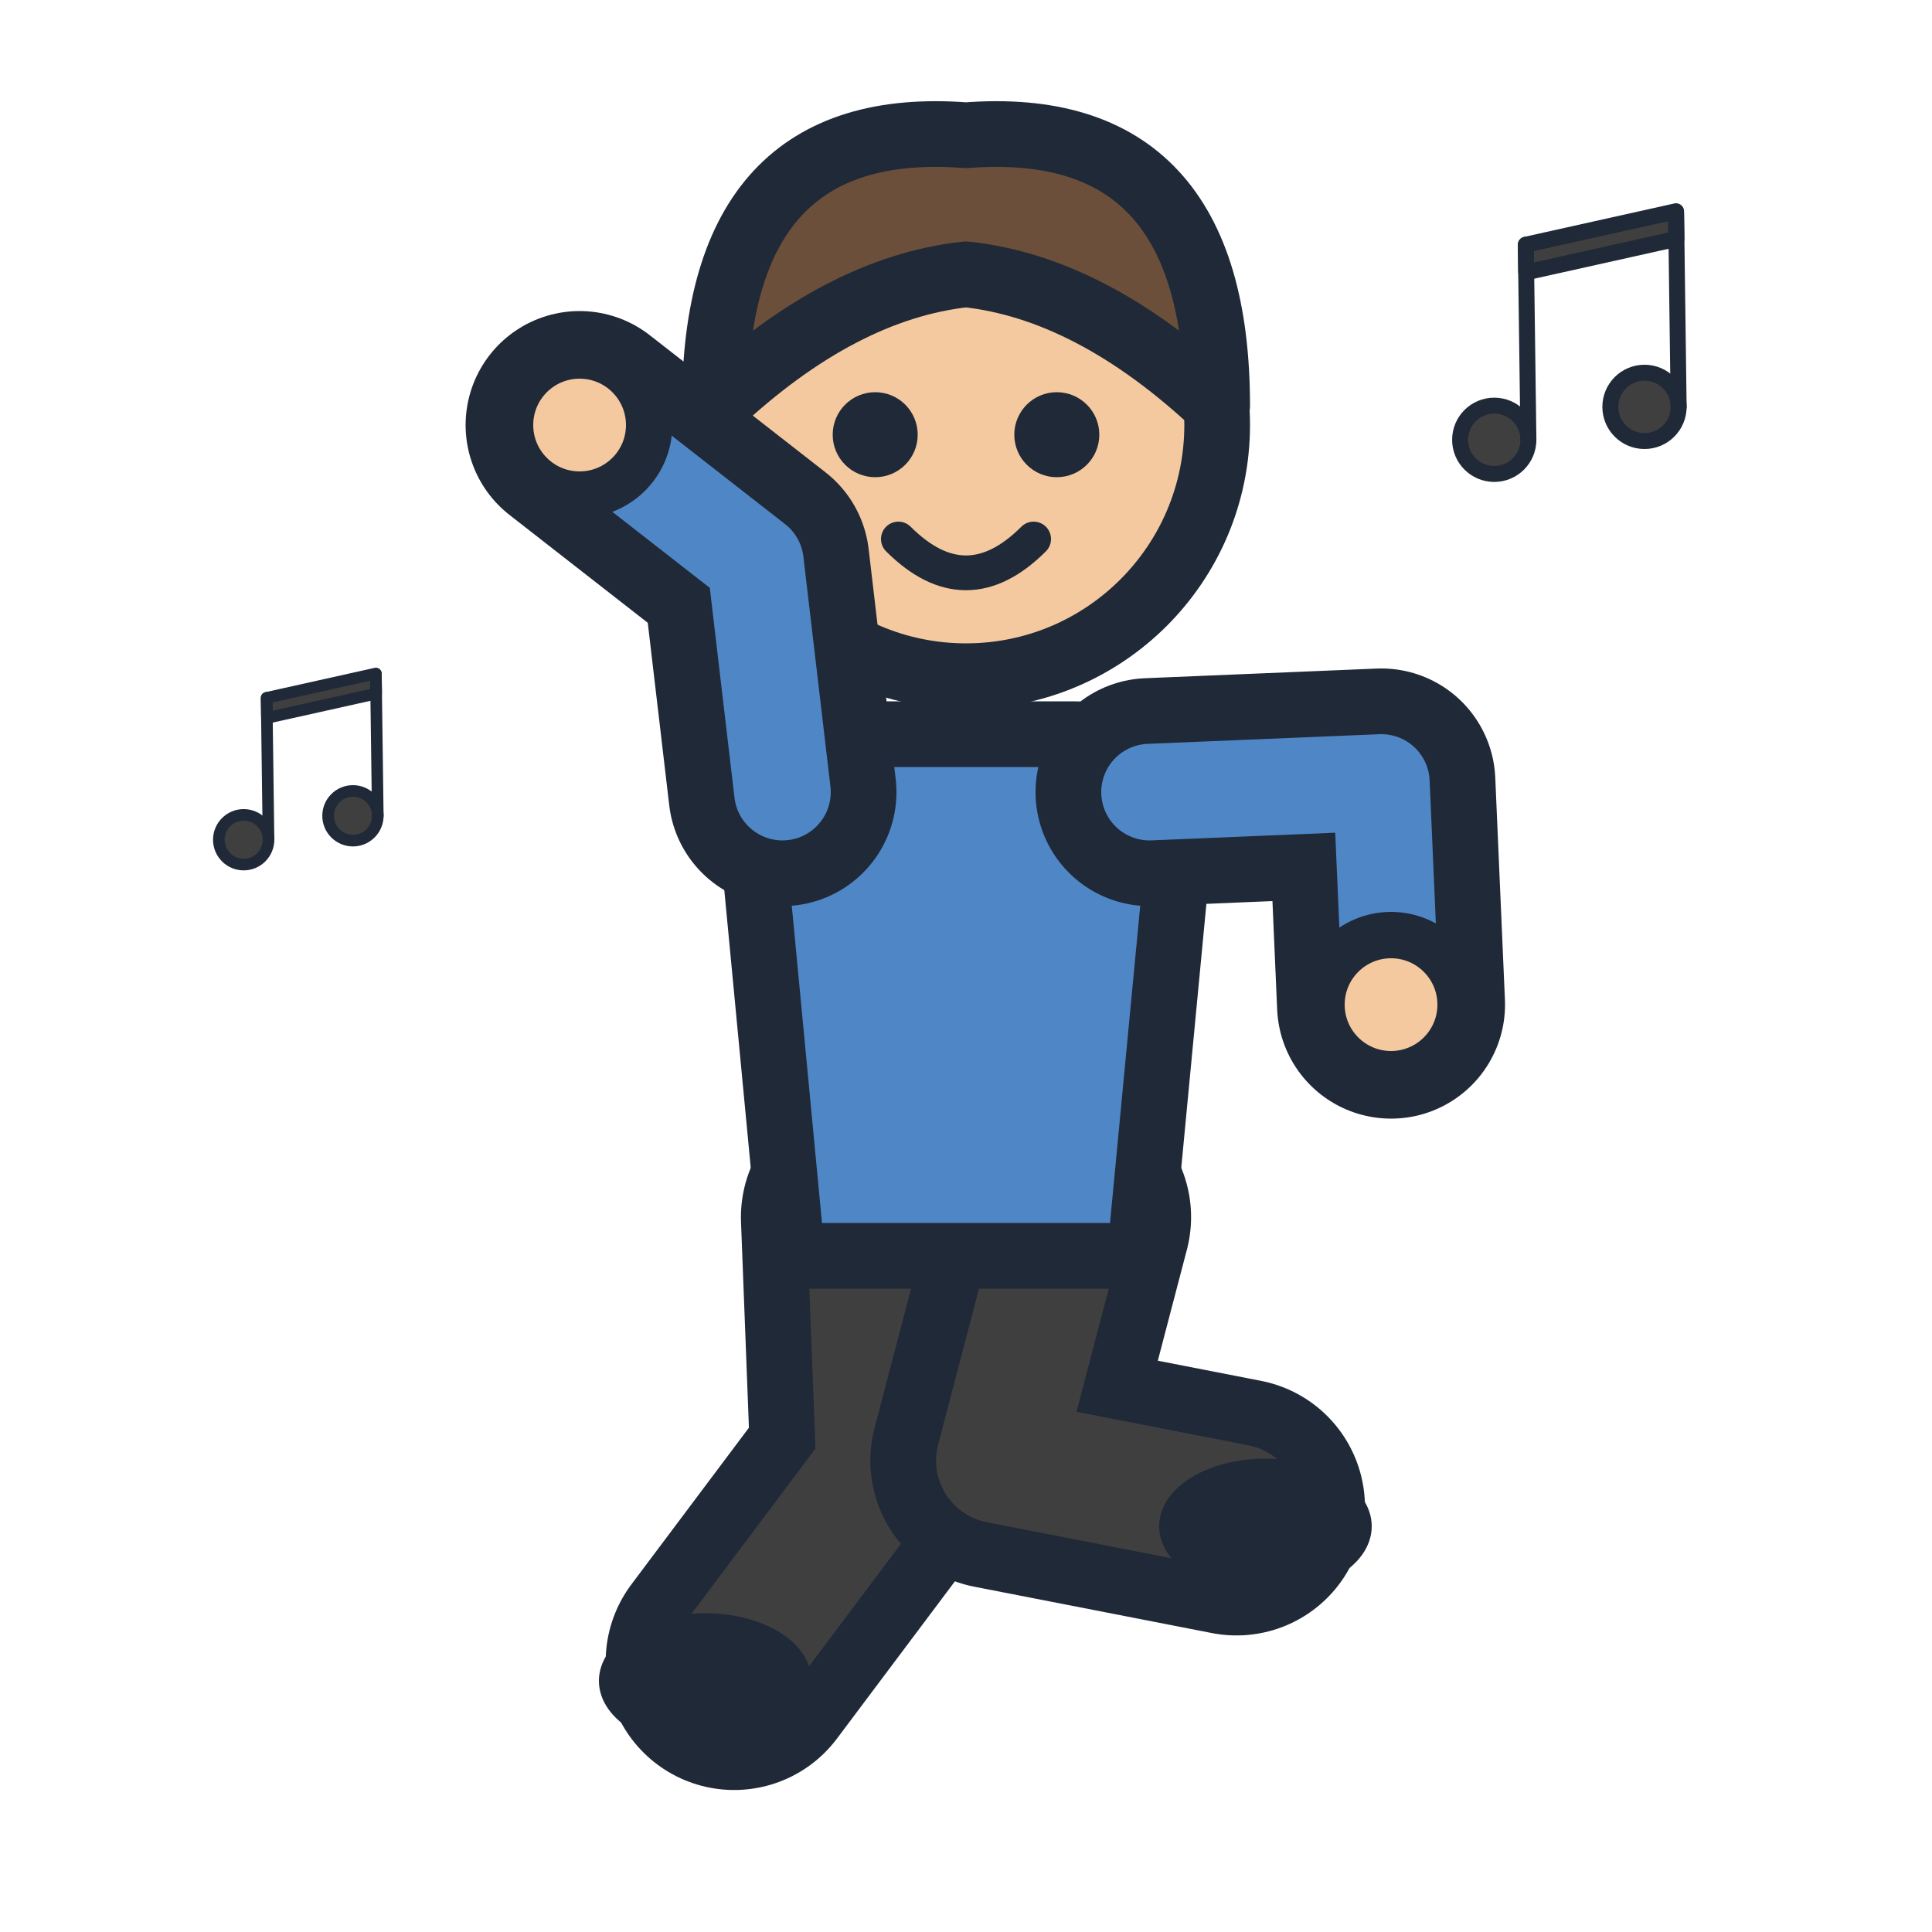
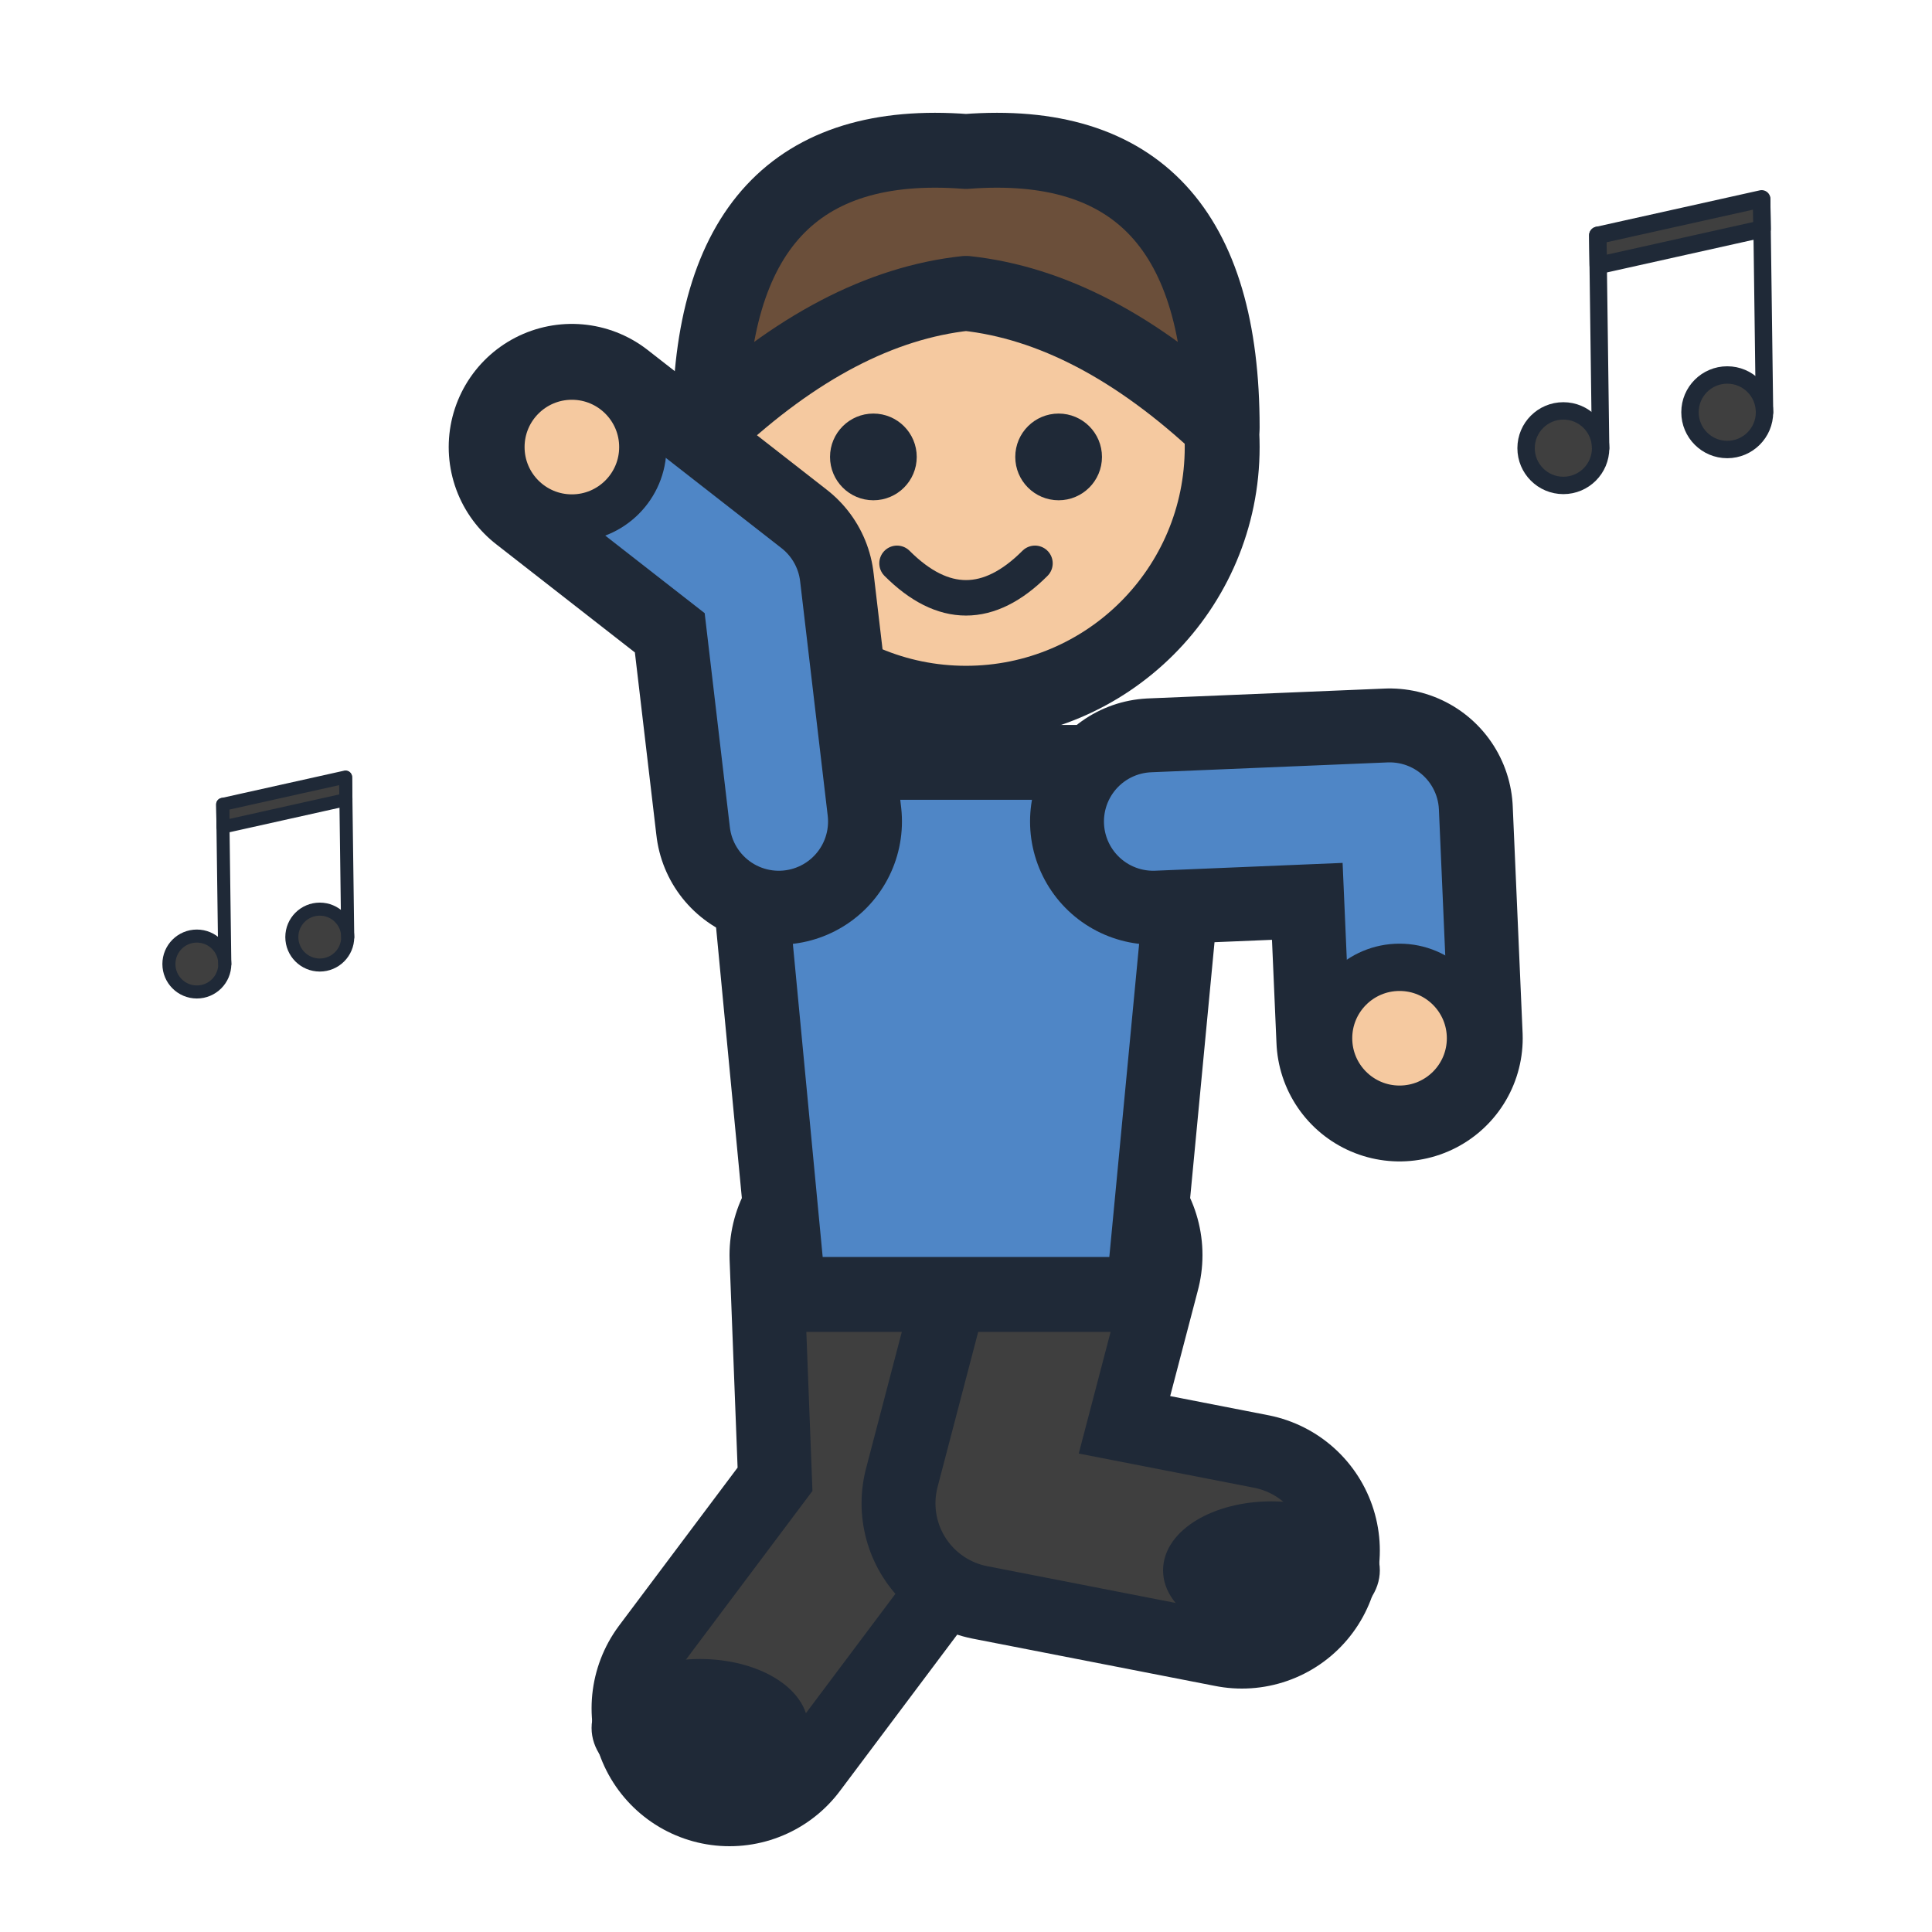
<svg xmlns="http://www.w3.org/2000/svg" viewBox="0 0 100 100">
-   <path d="M45 63 L45.5 76 L38 86" fill="none" stroke="#1F2937" stroke-width="13.3" stroke-linecap="round" stroke-linejoin="round" />
-   <path d="M45 63 L45.5 76 L38 86" fill="none" stroke="#3F3F3F" stroke-width="6.5" stroke-linecap="round" stroke-linejoin="round" />
-   <path d="M55 63 L51.7 75.6 L64 78" fill="none" stroke="#1F2937" stroke-width="13.3" stroke-linecap="round" stroke-linejoin="round" />
-   <path d="M55 63 L51.7 75.6 L64 78" fill="none" stroke="#3F3F3F" stroke-width="6.5" stroke-linecap="round" stroke-linejoin="round" />
-   <ellipse cx="36.5" cy="87" rx="5" ry="3" fill="#1F2937" stroke="#1F2937" stroke-width="1" />
-   <ellipse cx="65.5" cy="79" rx="5" ry="3" fill="#1F2937" stroke="#1F2937" stroke-width="1" />
-   <path d="M39 44 Q39 38 44.5 38 H55.5 Q61 38 61 44 L59 65 H41 Z" fill="#4F86C6" stroke="#1F2937" stroke-width="3.4" stroke-linejoin="round" />
-   <circle cx="50" cy="22" r="13" fill="#F5C9A0" stroke="#1F2937" stroke-width="3.4" />
-   <path d="M37 21 Q37 6 50 7 Q63 6 63 21 Q56.5 14.9 50 14.2 Q43.5 14.9 37 21 Z" fill="#6B4F3A" stroke="#1F2937" stroke-width="3.4" stroke-linejoin="round" />
-   <circle cx="45.3" cy="22.5" r="1.7" fill="#1F2937" stroke="#1F2937" stroke-width="1" />
-   <circle cx="54.7" cy="22.5" r="1.7" fill="#1F2937" stroke="#1F2937" stroke-width="1" />
-   <path d="M46.5 27.9 Q50 31.4 53.5 27.9" fill="none" stroke="#1F2937" stroke-width="1.8" stroke-linecap="round" />
-   <path d="M40.5 41 L39.1 29.1 L30 22" fill="none" stroke="#1F2937" stroke-width="11.8" stroke-linecap="round" stroke-linejoin="round" />
-   <path d="M40.5 41 L39.1 29.1 L30 22" fill="none" stroke="#4F86C6" stroke-width="5" stroke-linecap="round" stroke-linejoin="round" />
-   <path d="M59.5 41 L71.5 40.5 L72 52" fill="none" stroke="#1F2937" stroke-width="11.8" stroke-linecap="round" stroke-linejoin="round" />
-   <path d="M59.5 41 L71.5 40.5 L72 52" fill="none" stroke="#4F86C6" stroke-width="5" stroke-linecap="round" stroke-linejoin="round" />
-   <circle cx="30" cy="22" r="3.6" fill="#F5C9A0" stroke="#1F2937" stroke-width="2.4" />
-   <circle cx="72" cy="52" r="3.6" fill="#F5C9A0" stroke="#1F2937" stroke-width="2.4" />
-   <g transform="translate(82 18) rotate(0) scale(0.22) translate(-50 -50)">
+   <g transform="translate(-1 0.7) scale(1.02)">
+     <path d="M45 63 L45.5 76 L38 86" fill="none" stroke="#1F2937" stroke-width="14" stroke-linecap="round" stroke-linejoin="round" />
+     <path d="M45 63 L45.5 76 L38 86" fill="none" stroke="#3F3F3F" stroke-width="6.5" stroke-linecap="round" stroke-linejoin="round" />
+     <path d="M55 63 L51.7 75.6 L64 78" fill="none" stroke="#1F2937" stroke-width="14" stroke-linecap="round" stroke-linejoin="round" />
+     <path d="M55 63 L51.7 75.6 L64 78" fill="none" stroke="#3F3F3F" stroke-width="6.5" stroke-linecap="round" stroke-linejoin="round" />
+     <ellipse cx="36.5" cy="87" rx="5" ry="3" fill="#1F2937" stroke="#1F2937" stroke-width="1" />
+     <ellipse cx="65.5" cy="79" rx="5" ry="3" fill="#1F2937" stroke="#1F2937" stroke-width="1" />
+     <path d="M39 44 Q39 38 44.5 38 H55.5 Q61 38 61 44 L59 65 H41 Z" fill="#4F86C6" stroke="#1F2937" stroke-width="3.8" stroke-linejoin="round" />
+     <circle cx="50" cy="22" r="13" fill="#F5C9A0" stroke="#1F2937" stroke-width="3.8" />
+     <path d="M37 21 Q37 6 50 7 Q63 6 63 21 Q56.5 14.9 50 14.2 Q43.5 14.9 37 21 Z" fill="#6B4F3A" stroke="#1F2937" stroke-width="3.8" stroke-linejoin="round" />
+     <circle cx="45.3" cy="22.5" r="1.7" fill="#1F2937" stroke="#1F2937" stroke-width="1" />
+     <circle cx="54.7" cy="22.5" r="1.7" fill="#1F2937" stroke="#1F2937" stroke-width="1" />
+     <path d="M46.5 27.9 Q50 31.4 53.5 27.9" fill="none" stroke="#1F2937" stroke-width="1.8" stroke-linecap="round" />
+     <path d="M40.5 41 L39.1 29.1 L30 22" fill="none" stroke="#1F2937" stroke-width="12.5" stroke-linecap="round" stroke-linejoin="round" />
+     <path d="M40.5 41 L39.1 29.1 L30 22" fill="none" stroke="#4F86C6" stroke-width="5" stroke-linecap="round" stroke-linejoin="round" />
+     <path d="M59.5 41 L71.5 40.5 L72 52" fill="none" stroke="#1F2937" stroke-width="12.5" stroke-linecap="round" stroke-linejoin="round" />
+     <path d="M59.5 41 L71.5 40.5 L72 52" fill="none" stroke="#4F86C6" stroke-width="5" stroke-linecap="round" stroke-linejoin="round" />
+     <circle cx="30" cy="22" r="3.6" fill="#F5C9A0" stroke="#1F2937" stroke-width="2.4" />
+     <circle cx="72" cy="52" r="3.6" fill="#F5C9A0" stroke="#1F2937" stroke-width="2.4" />
+   </g>
+   <g transform="translate(86 18) rotate(0) scale(0.24) translate(-50 -50)">
    <g transform="scale(1.3889)">
      <g data-layer="color">
        <polygon fill="#3F3F3F" stroke="none" points="26.324,22.812 51.619,17.552 51.549,12.875 26.105,18.541" />
        <circle cx="20.756" cy="51.59" r="5.787" fill="#3F3F3F" stroke="none" />
        <circle cx="46.206" cy="46.013" r="5.787" fill="#3F3F3F" stroke="none" />
      </g>
      <g />
      <g />
      <g />
      <g data-layer="line">
        <polygon fill="none" stroke="#1F2937" stroke-linecap="round" stroke-linejoin="round" stroke-miterlimit="10" stroke-width="2.7" points="51.619,17.552 26.174,23.223 26.105,18.541 51.549,12.875" />
        <circle cx="20.756" cy="51.59" r="5.787" fill="none" stroke="#1F2937" stroke-linecap="round" stroke-linejoin="round" stroke-miterlimit="10" stroke-width="2.7" />
        <line x1="26.105" x2="26.543" y1="18.541" y2="51.59" fill="none" stroke="#1F2937" stroke-linecap="round" stroke-linejoin="round" stroke-miterlimit="10" stroke-width="2.7" />
        <circle cx="46.206" cy="46.013" r="5.787" fill="none" stroke="#1F2937" stroke-linecap="round" stroke-linejoin="round" stroke-miterlimit="10" stroke-width="2.7" />
        <line x1="51.555" x2="51.993" y1="12.963" y2="46.013" fill="none" stroke="#1F2937" stroke-linecap="round" stroke-linejoin="round" stroke-miterlimit="10" stroke-width="2.7" />
      </g>
    </g>
  </g>
-   <g transform="translate(16 40) rotate(0) scale(0.16) translate(-50 -50)">
+   <g transform="translate(14 46) rotate(0) scale(0.18) translate(-50 -50)">
    <g transform="scale(1.3889)">
      <g data-layer="color">
        <polygon fill="#3F3F3F" stroke="none" points="26.324,22.812 51.619,17.552 51.549,12.875 26.105,18.541" />
        <circle cx="20.756" cy="51.59" r="5.787" fill="#3F3F3F" stroke="none" />
        <circle cx="46.206" cy="46.013" r="5.787" fill="#3F3F3F" stroke="none" />
      </g>
      <g />
      <g />
      <g />
      <g data-layer="line">
        <polygon fill="none" stroke="#1F2937" stroke-linecap="round" stroke-linejoin="round" stroke-miterlimit="10" stroke-width="2.7" points="51.619,17.552 26.174,23.223 26.105,18.541 51.549,12.875" />
        <circle cx="20.756" cy="51.59" r="5.787" fill="none" stroke="#1F2937" stroke-linecap="round" stroke-linejoin="round" stroke-miterlimit="10" stroke-width="2.7" />
        <line x1="26.105" x2="26.543" y1="18.541" y2="51.59" fill="none" stroke="#1F2937" stroke-linecap="round" stroke-linejoin="round" stroke-miterlimit="10" stroke-width="2.7" />
        <circle cx="46.206" cy="46.013" r="5.787" fill="none" stroke="#1F2937" stroke-linecap="round" stroke-linejoin="round" stroke-miterlimit="10" stroke-width="2.7" />
        <line x1="51.555" x2="51.993" y1="12.963" y2="46.013" fill="none" stroke="#1F2937" stroke-linecap="round" stroke-linejoin="round" stroke-miterlimit="10" stroke-width="2.7" />
      </g>
    </g>
  </g>
</svg>
